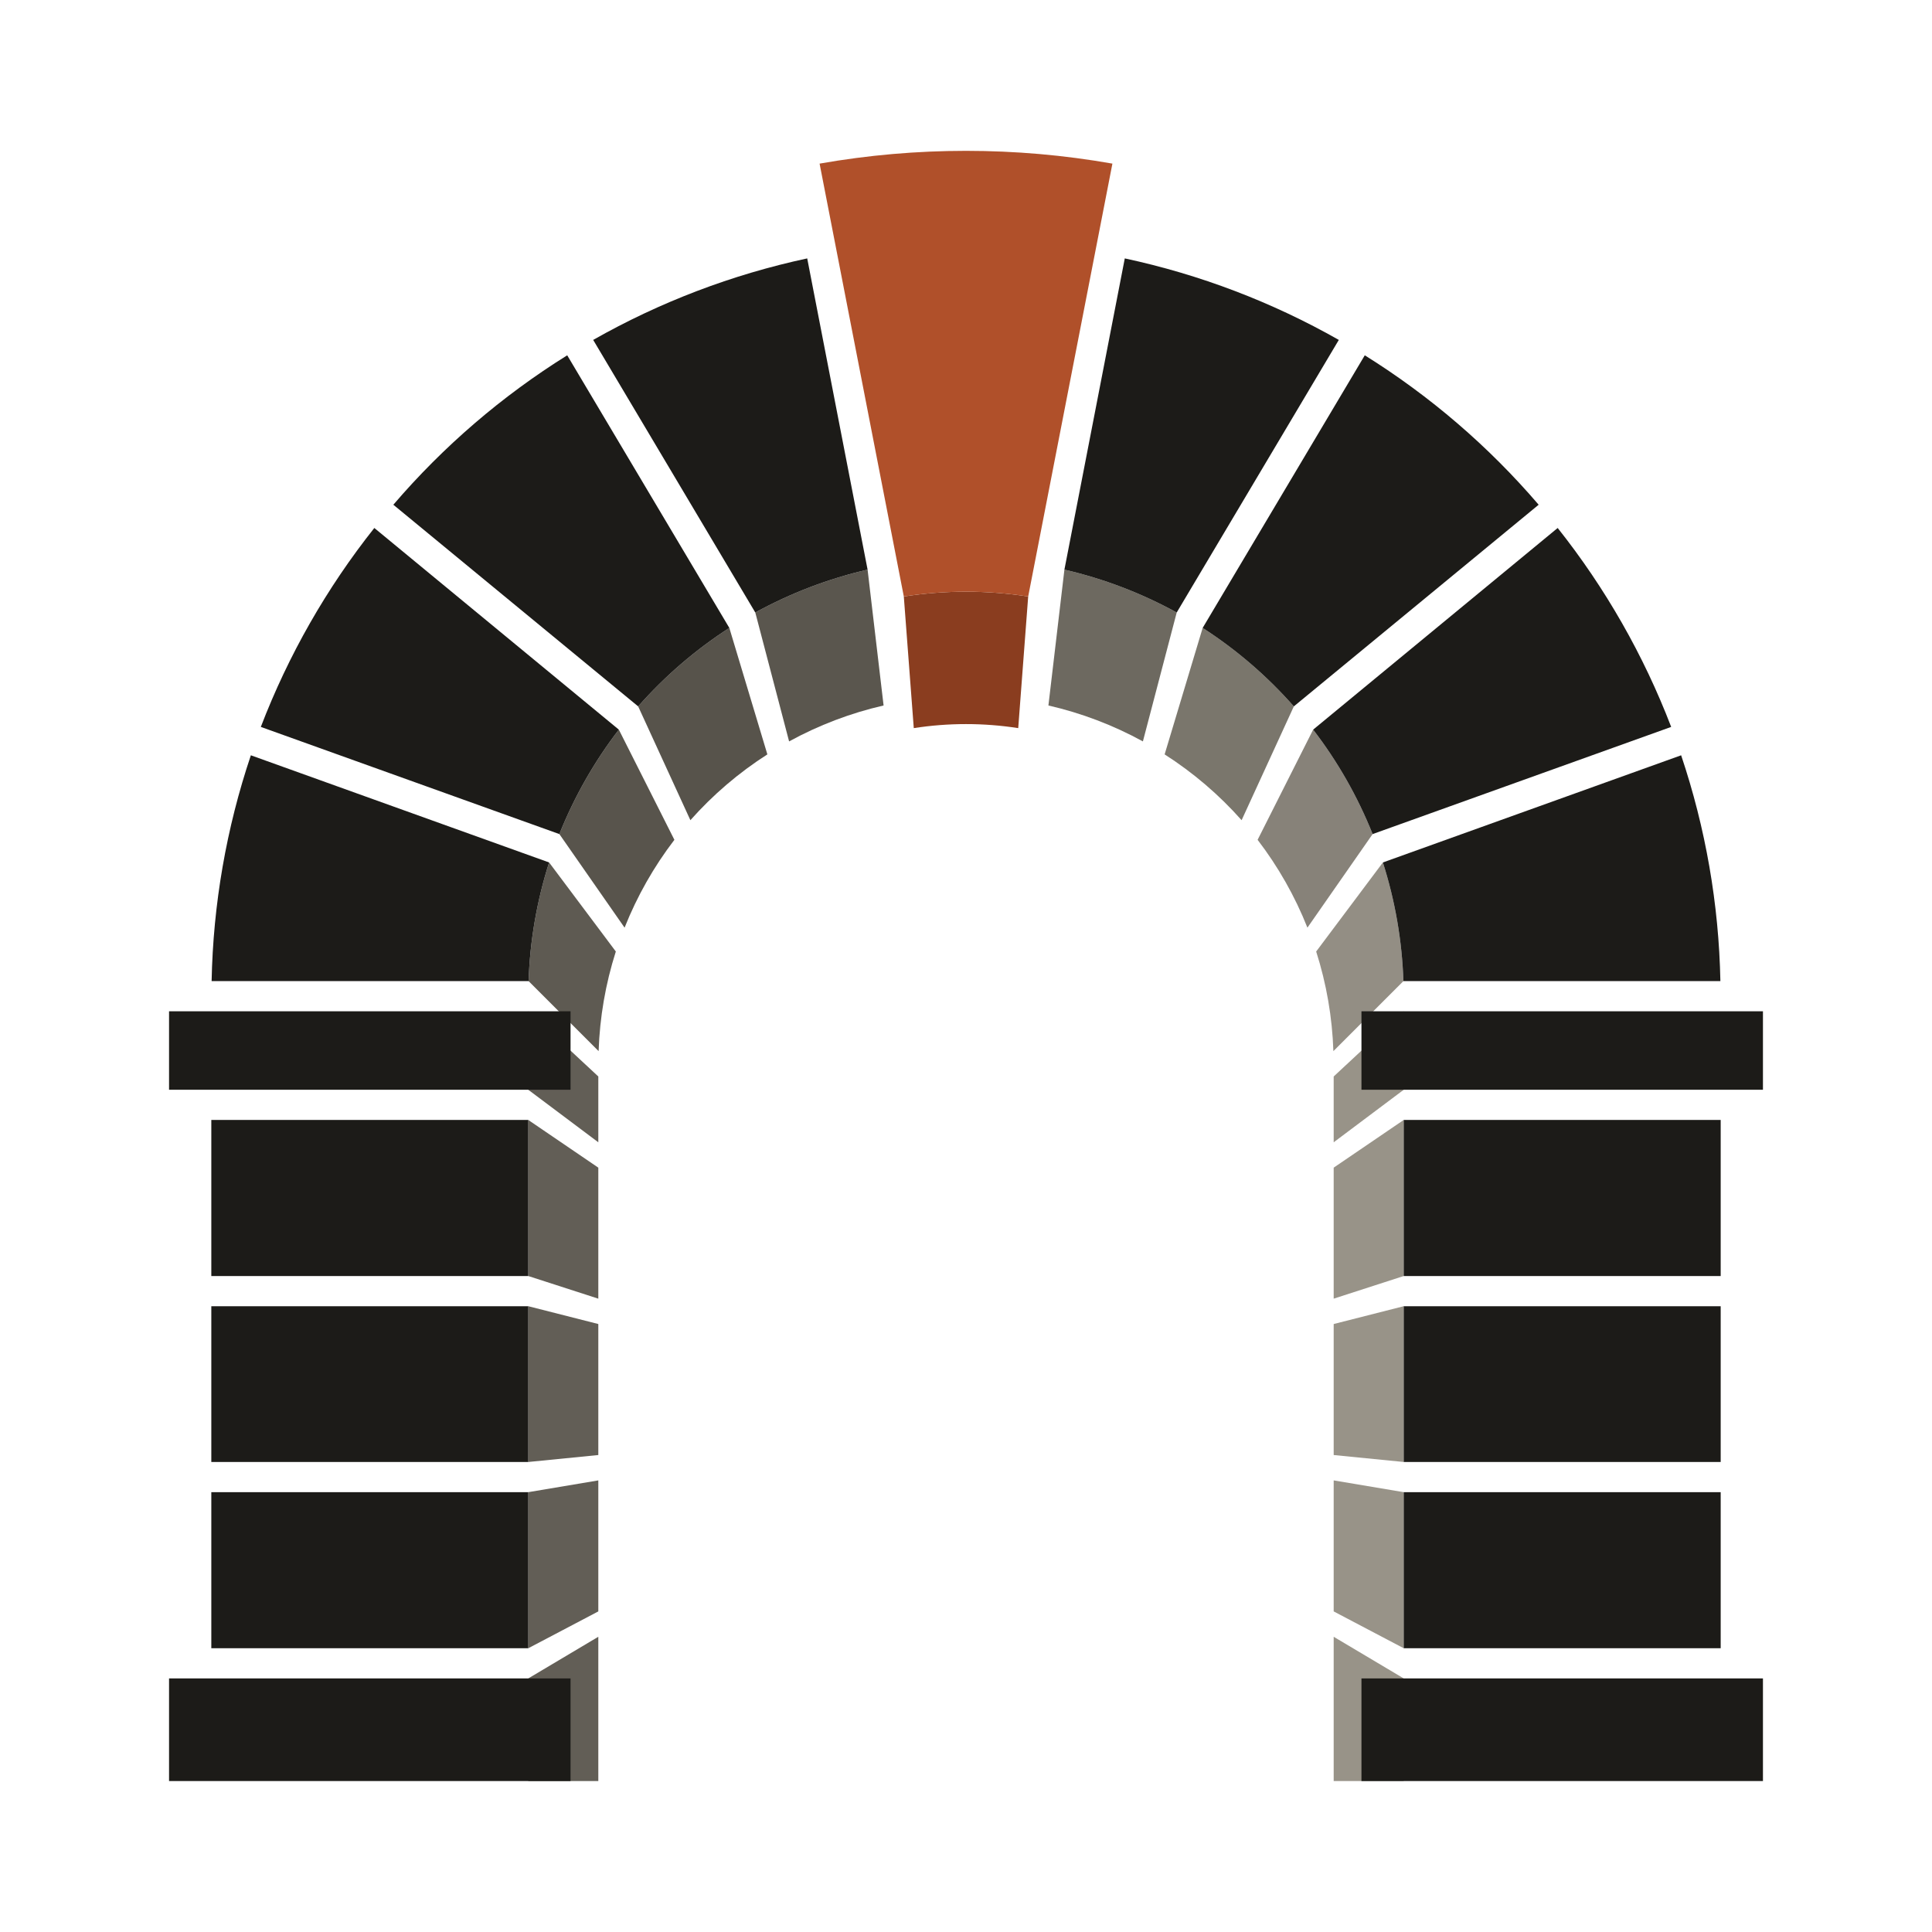
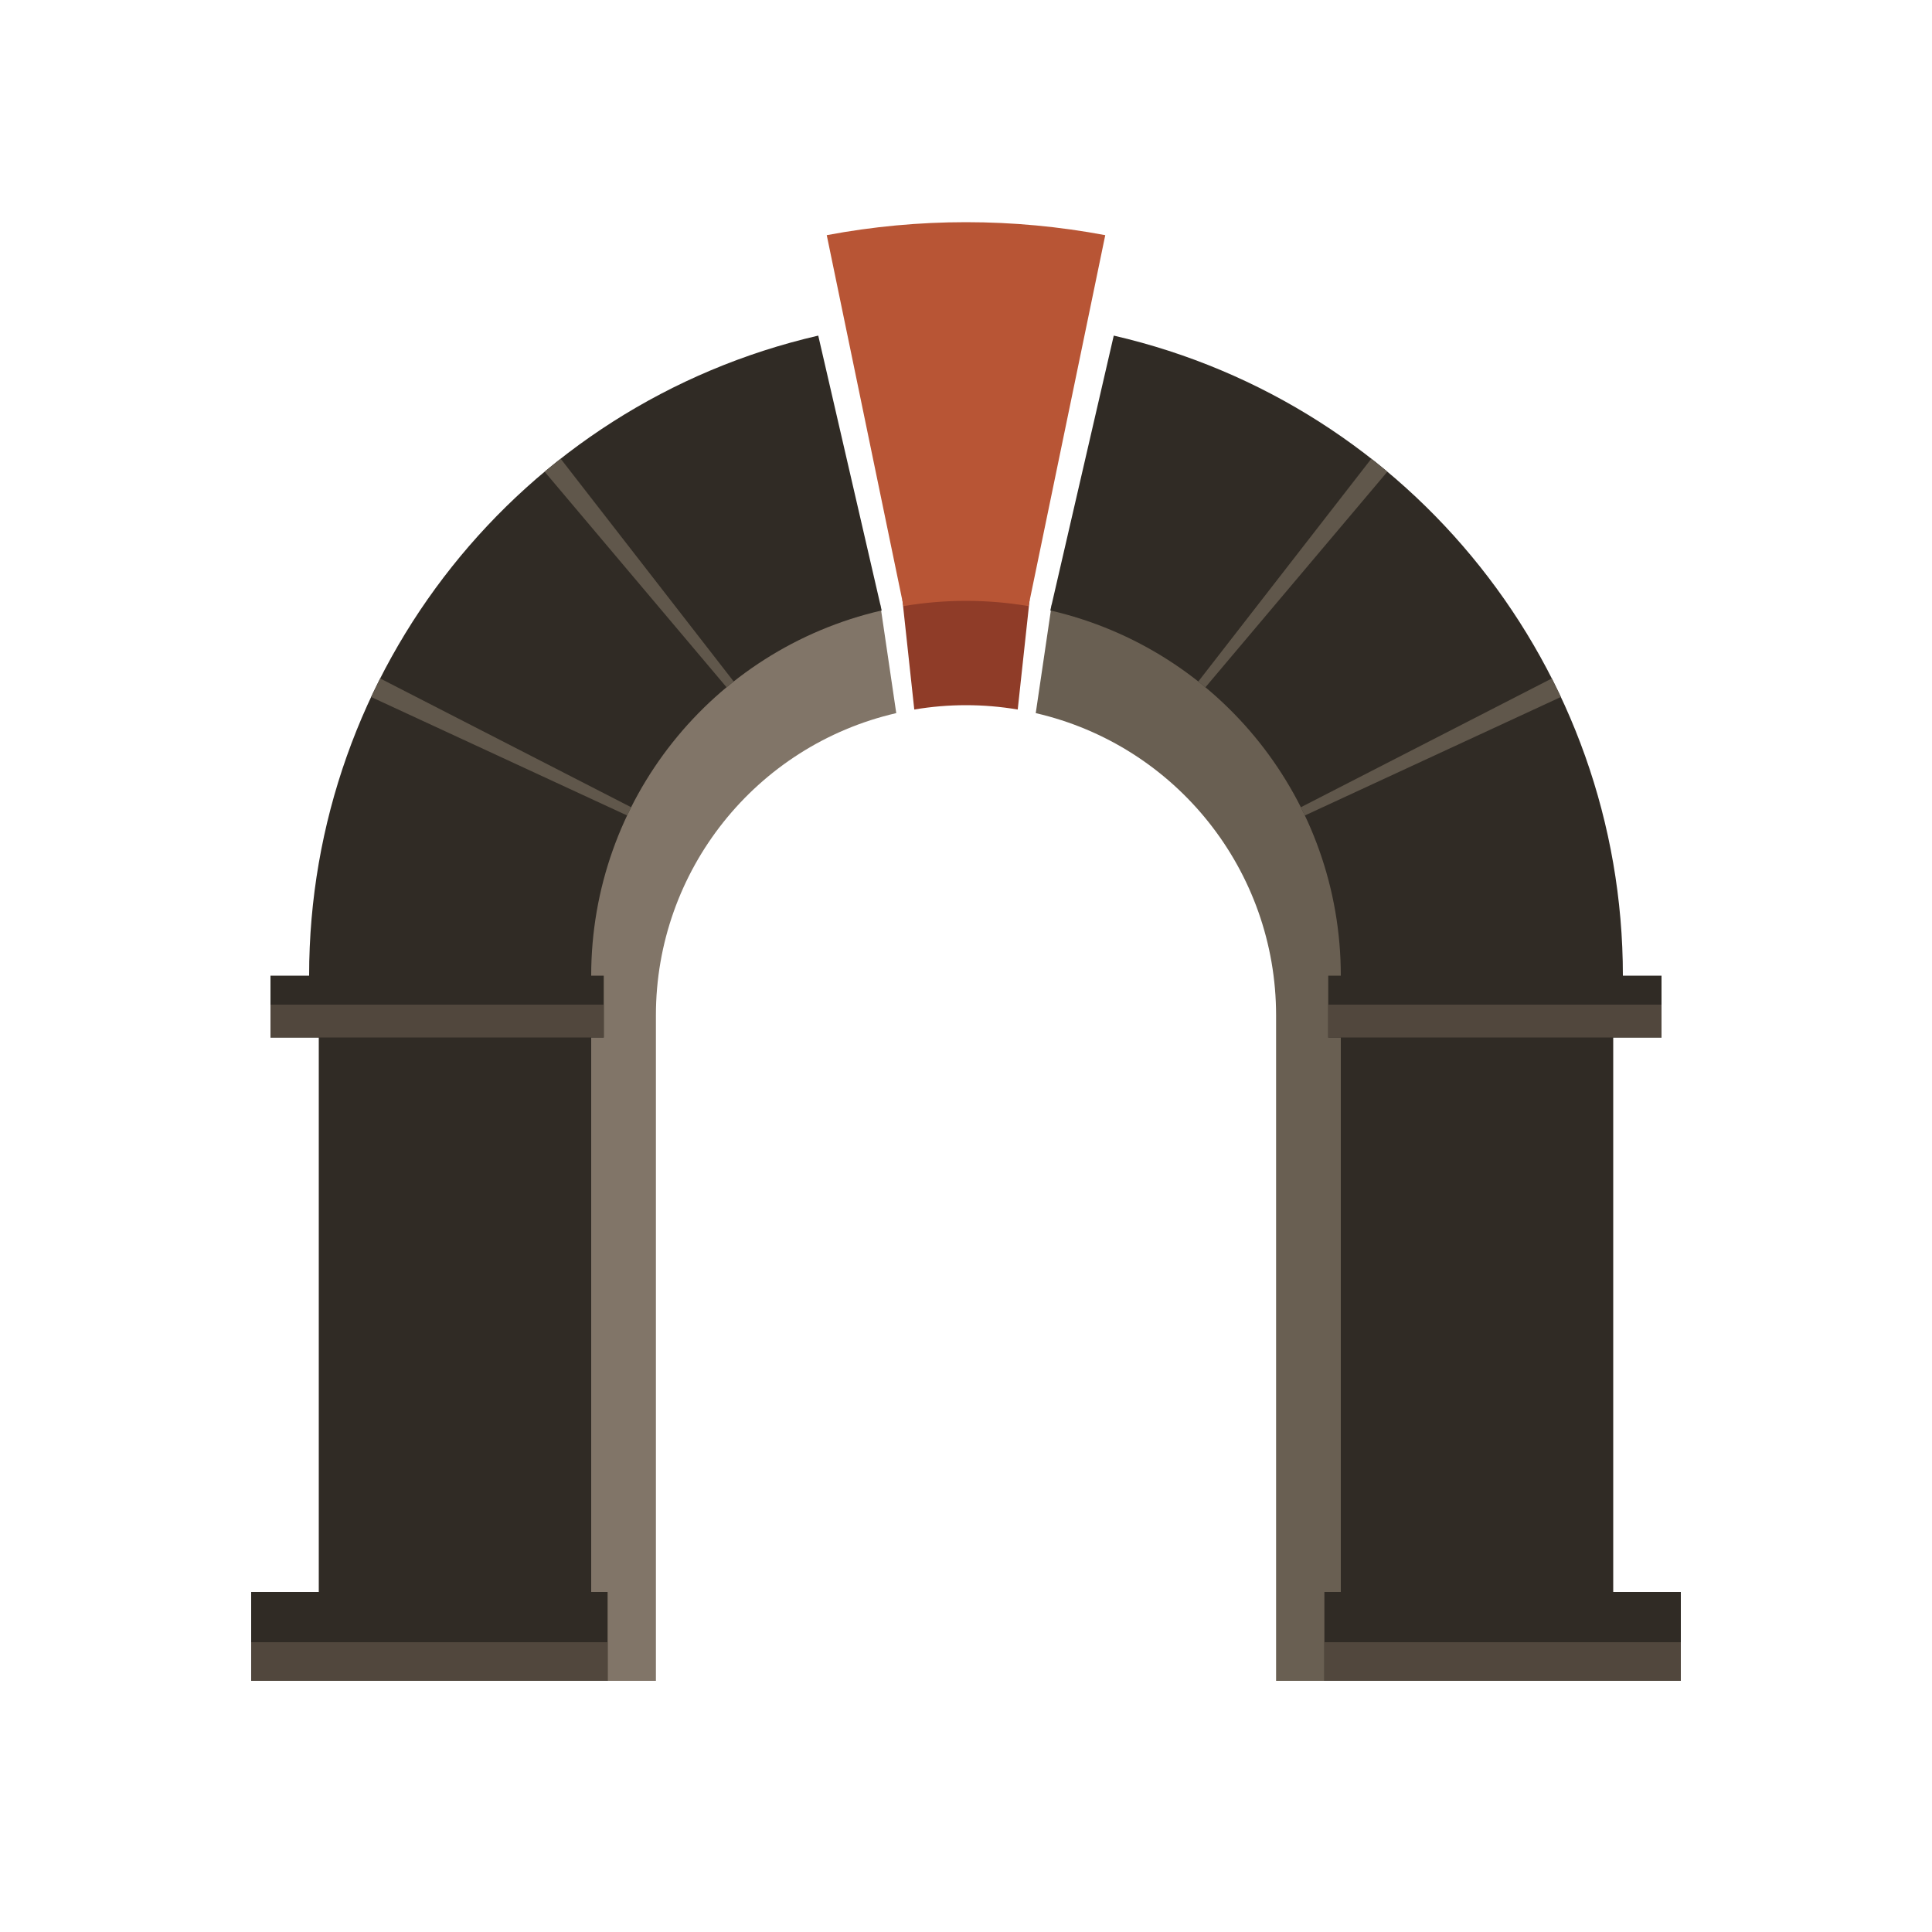
- <svg xmlns="http://www.w3.org/2000/svg" viewBox="0 0 64 64" role="img" aria-label="Atrium">
-   <path fill="#938e84" d="M46.49 32.5A14.5 14.5 0 0 0 45.81 28.57L43.6 31.52A12.18 12.18 0 0 1 44.17 34.82Z" />
-   <path fill="#878279" d="M45.47 27.63A14.5 14.5 0 0 0 43.5 24.17L41.66 27.82A12.18 12.18 0 0 1 43.31 30.73Z" />
-   <path fill="#7a766c" d="M42.86 23.4A14.5 14.5 0 0 0 39.84 20.8L38.58 24.99A12.18 12.18 0 0 1 41.13 27.17Z" />
-   <path fill="#6d6960" d="M38.98 20.29A14.5 14.5 0 0 0 35.26 18.87L34.73 23.37A12.18 12.18 0 0 1 37.86 24.56Z" />
-   <path fill="#5a564e" d="M28.74 18.87A14.5 14.5 0 0 0 25.02 20.29L26.14 24.56A12.18 12.18 0 0 1 29.27 23.37Z" />
-   <path fill="#57534b" d="M24.16 20.8A14.5 14.5 0 0 0 21.14 23.4L22.87 27.17A12.18 12.18 0 0 1 25.42 24.99Z" />
-   <path fill="#58544c" d="M20.5 24.17A14.5 14.5 0 0 0 18.53 27.63L20.69 30.73A12.18 12.18 0 0 1 22.34 27.82Z" />
-   <path fill="#5e5a52" d="M18.19 28.57A14.5 14.5 0 0 0 17.51 32.5L19.83 34.82A12.18 12.18 0 0 1 20.4 31.52Z" />
-   <path fill="#989388" d="M46.5 37.1L46.5 42.27L44.18 43.02L44.18 38.68Z" />
-   <path fill="#989388" d="M46.5 43.27L46.5 48.43L44.18 48.2L44.18 43.86Z" />
-   <path fill="#989388" d="M46.5 49.43L46.5 54.6L44.18 53.38L44.18 49.04Z" />
-   <path fill="#989388" d="M46.5 33.5L46.5 36.1L44.18 37.84L44.18 35.66Z" />
-   <path fill="#989388" d="M46.5 55.6L46.5 59L44.18 59L44.18 54.22Z" />
-   <path fill="#625e56" d="M17.5 37.1L17.5 42.27L19.82 43.02L19.82 38.68Z" />
-   <path fill="#625e56" d="M17.5 43.27L17.5 48.43L19.82 48.2L19.82 43.86Z" />
-   <path fill="#625e56" d="M17.5 49.43L17.5 54.6L19.82 53.38L19.82 49.04Z" />
-   <path fill="#625e56" d="M17.5 33.5L17.5 36.1L19.82 37.84L19.82 35.66Z" />
-   <path fill="#625e56" d="M17.5 55.6L17.5 59L19.82 59L19.82 54.22Z" />
-   <path fill="#8a3d1f" d="M34.06 19.76A13.4 13.4 0 0 0 29.94 19.76L30.27 24.12A11.26 11.26 0 0 1 33.73 24.12Z" />
-   <path fill="#1c1b18" d="M56.99 32.5A25 25 0 0 0 55.69 25.02L45.81 28.57A14.5 14.5 0 0 1 46.49 32.5ZM55.36 24.08A25 25 0 0 0 51.6 17.49L43.5 24.17A14.5 14.5 0 0 1 45.47 27.63ZM50.97 16.72A25 25 0 0 0 45.21 11.77L39.84 20.8A14.5 14.5 0 0 1 42.86 23.4ZM44.35 11.26A25 25 0 0 0 37.26 8.56L35.26 18.87A14.5 14.5 0 0 1 38.98 20.29ZM26.74 8.56A25 25 0 0 0 19.65 11.26L25.02 20.29A14.5 14.5 0 0 1 28.74 18.87ZM18.79 11.77A25 25 0 0 0 13.03 16.72L21.14 23.4A14.5 14.5 0 0 1 24.16 20.8ZM12.4 17.49A25 25 0 0 0 8.64 24.08L18.53 27.63A14.5 14.5 0 0 1 20.5 24.17ZM8.31 25.02A25 25 0 0 0 7.01 32.5L17.51 32.5A14.5 14.5 0 0 1 18.19 28.57ZM5.6 33.5H18.9V36.1H5.6ZM7 37.1H17.5V42.27H7ZM7 43.27H17.5V48.43H7ZM7 49.43H17.5V54.6H7ZM5.6 55.6H18.9V59H5.6ZM45.1 33.5H58.4V36.1H45.1ZM46.5 37.1H57V42.27H46.5ZM46.5 43.27H57V48.43H46.5ZM46.5 49.43H57V54.6H46.5ZM45.1 55.6H58.4V59H45.1Z" />
-   <path fill="#b0502a" d="M36.85 5.42A28 28 0 0 0 27.15 5.42L29.94 19.76A13.4 13.4 0 0 1 34.06 19.76Z" />
+ <svg xmlns="http://www.w3.org/2000/svg" viewBox="0 0 100 100" role="img" aria-label="Atrium">
+   <path fill="#817568" d="M45.557 31.256A19.75 19.75 0 0 0 30.25 50.5L30.25 53.7V82.4H31.1V87H33.95V52.55A16.05 16.05 0 0 1 46.39 36.911Z" />
+   <g transform="translate(100 0) scale(-1 1)">
+     <path fill="#695F52" d="M45.557 31.256A19.75 19.75 0 0 0 30.25 50.5L30.25 53.7V82.4H31.1V87H33.95V52.55A16.05 16.05 0 0 1 46.39 36.911Z" />
+   </g>
+   <path fill="#302B25" d="M42.352 17.371A34 34 0 0 0 16 50.5H14 V53.7H16.5V82.4H13V87H31.45V82.4H30.6V53.7H31.25V50.5H30.6A19.4 19.4 0 0 1 45.636 31.597Z" />
+   <path fill="#60574B" d="M28.191 24.416A34 34 0 0 1 29.021 23.744L37.976 35.275A19.4 19.4 0 0 0 37.608 35.574Z" />
+   <path fill="#60574B" d="M19.211 36.077A34 34 0 0 1 19.679 35.117L32.669 41.783A19.4 19.4 0 0 0 32.461 42.209Z" />
+   <path fill="#51473D" d="M14 52H31.25V53.7H14ZM13 85H31.45V87H13Z" />
+   <g transform="translate(100 0) scale(-1 1)">
+     <path fill="#302B25" d="M42.352 17.371A34 34 0 0 0 16 50.5H14 V53.7H16.5V82.4H13V87H31.45V82.4H30.6V53.7H31.25V50.5H30.6A19.4 19.4 0 0 1 45.636 31.597Z" />
+     <path fill="#60574B" d="M28.191 24.416A34 34 0 0 1 29.021 23.744L37.976 35.275A19.4 19.4 0 0 0 37.608 35.574Z" />
+     <path fill="#60574B" d="M19.211 36.077A34 34 0 0 1 19.679 35.117L32.669 41.783A19.4 19.4 0 0 0 32.461 42.209Z" />
+     <path fill="#51473D" d="M14 52H31.25V53.7H14ZM13 85H31.45V87H13Z" />
+   </g>
+   <path fill="#8F3C28" d="M46.706 31.027A19.75 19.75 0 0 1 53.294 31.027L52.677 36.725A16.05 16.05 0 0 0 47.323 36.725Z" />
+   <path fill="#B85535" d="M42.792 12.172A39 39 0 0 1 57.208 12.172L53.235 31.372A19.4 19.4 0 0 0 46.765 31.372Z" />
</svg>
